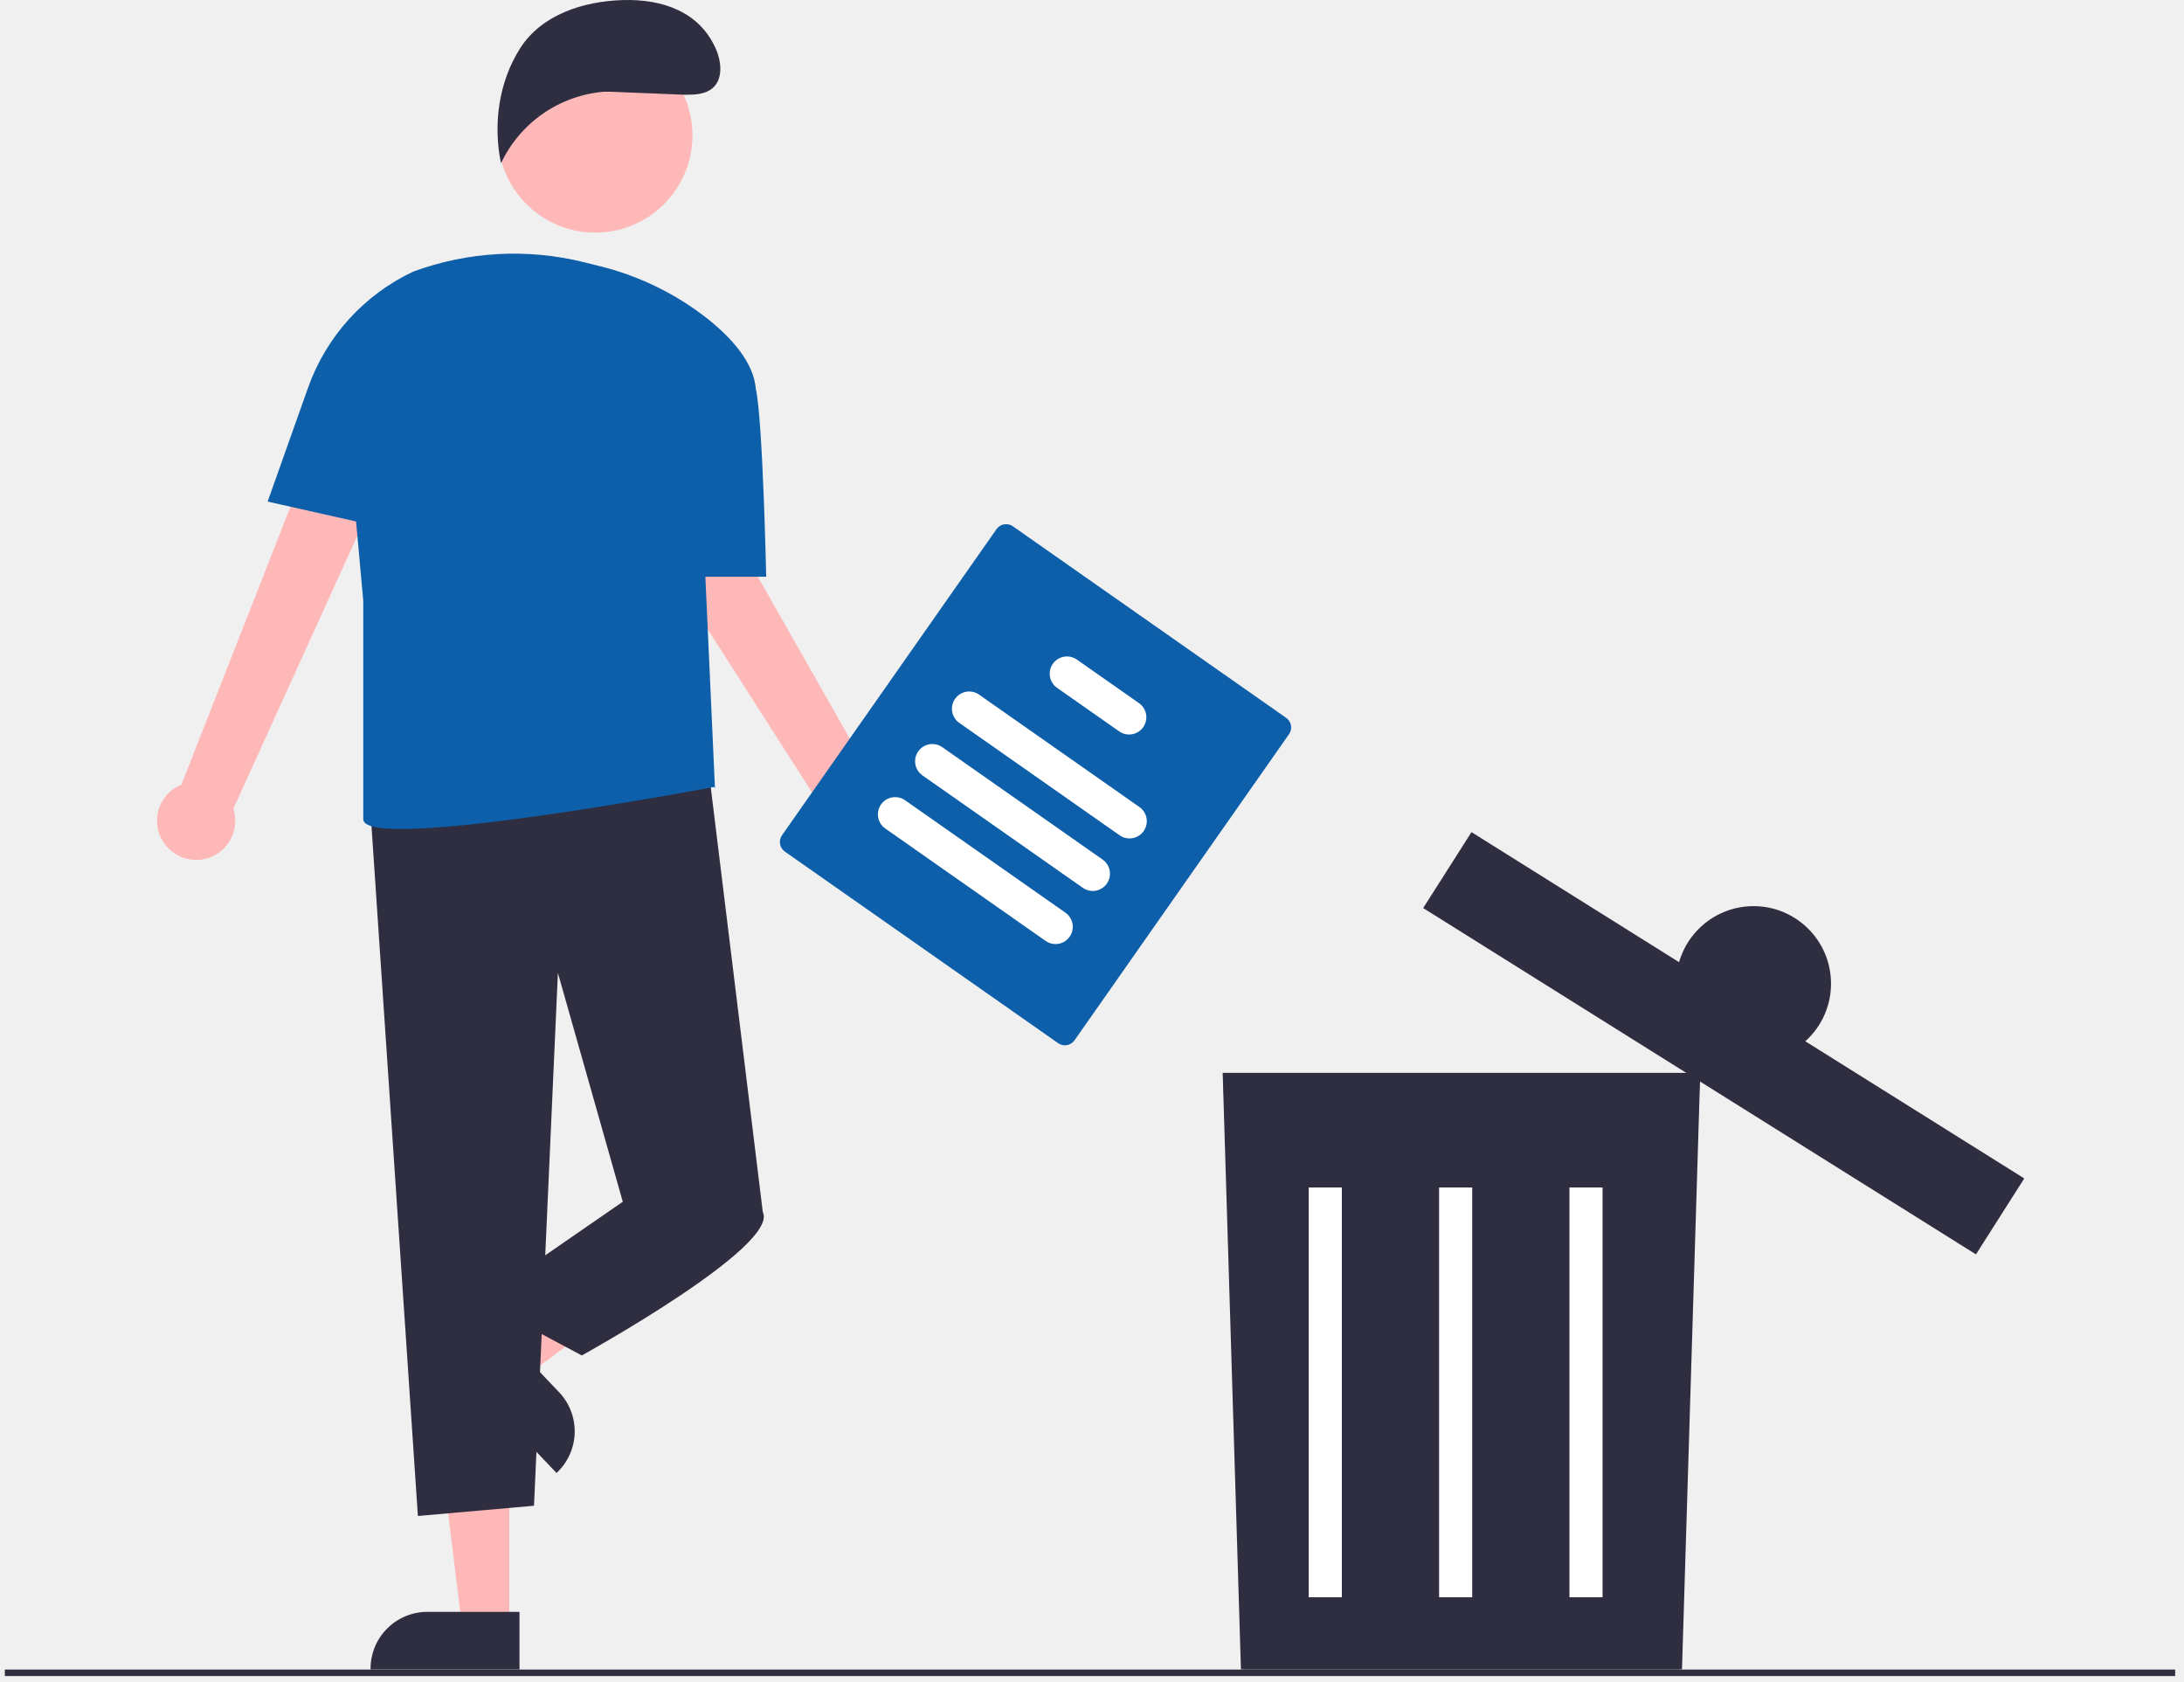
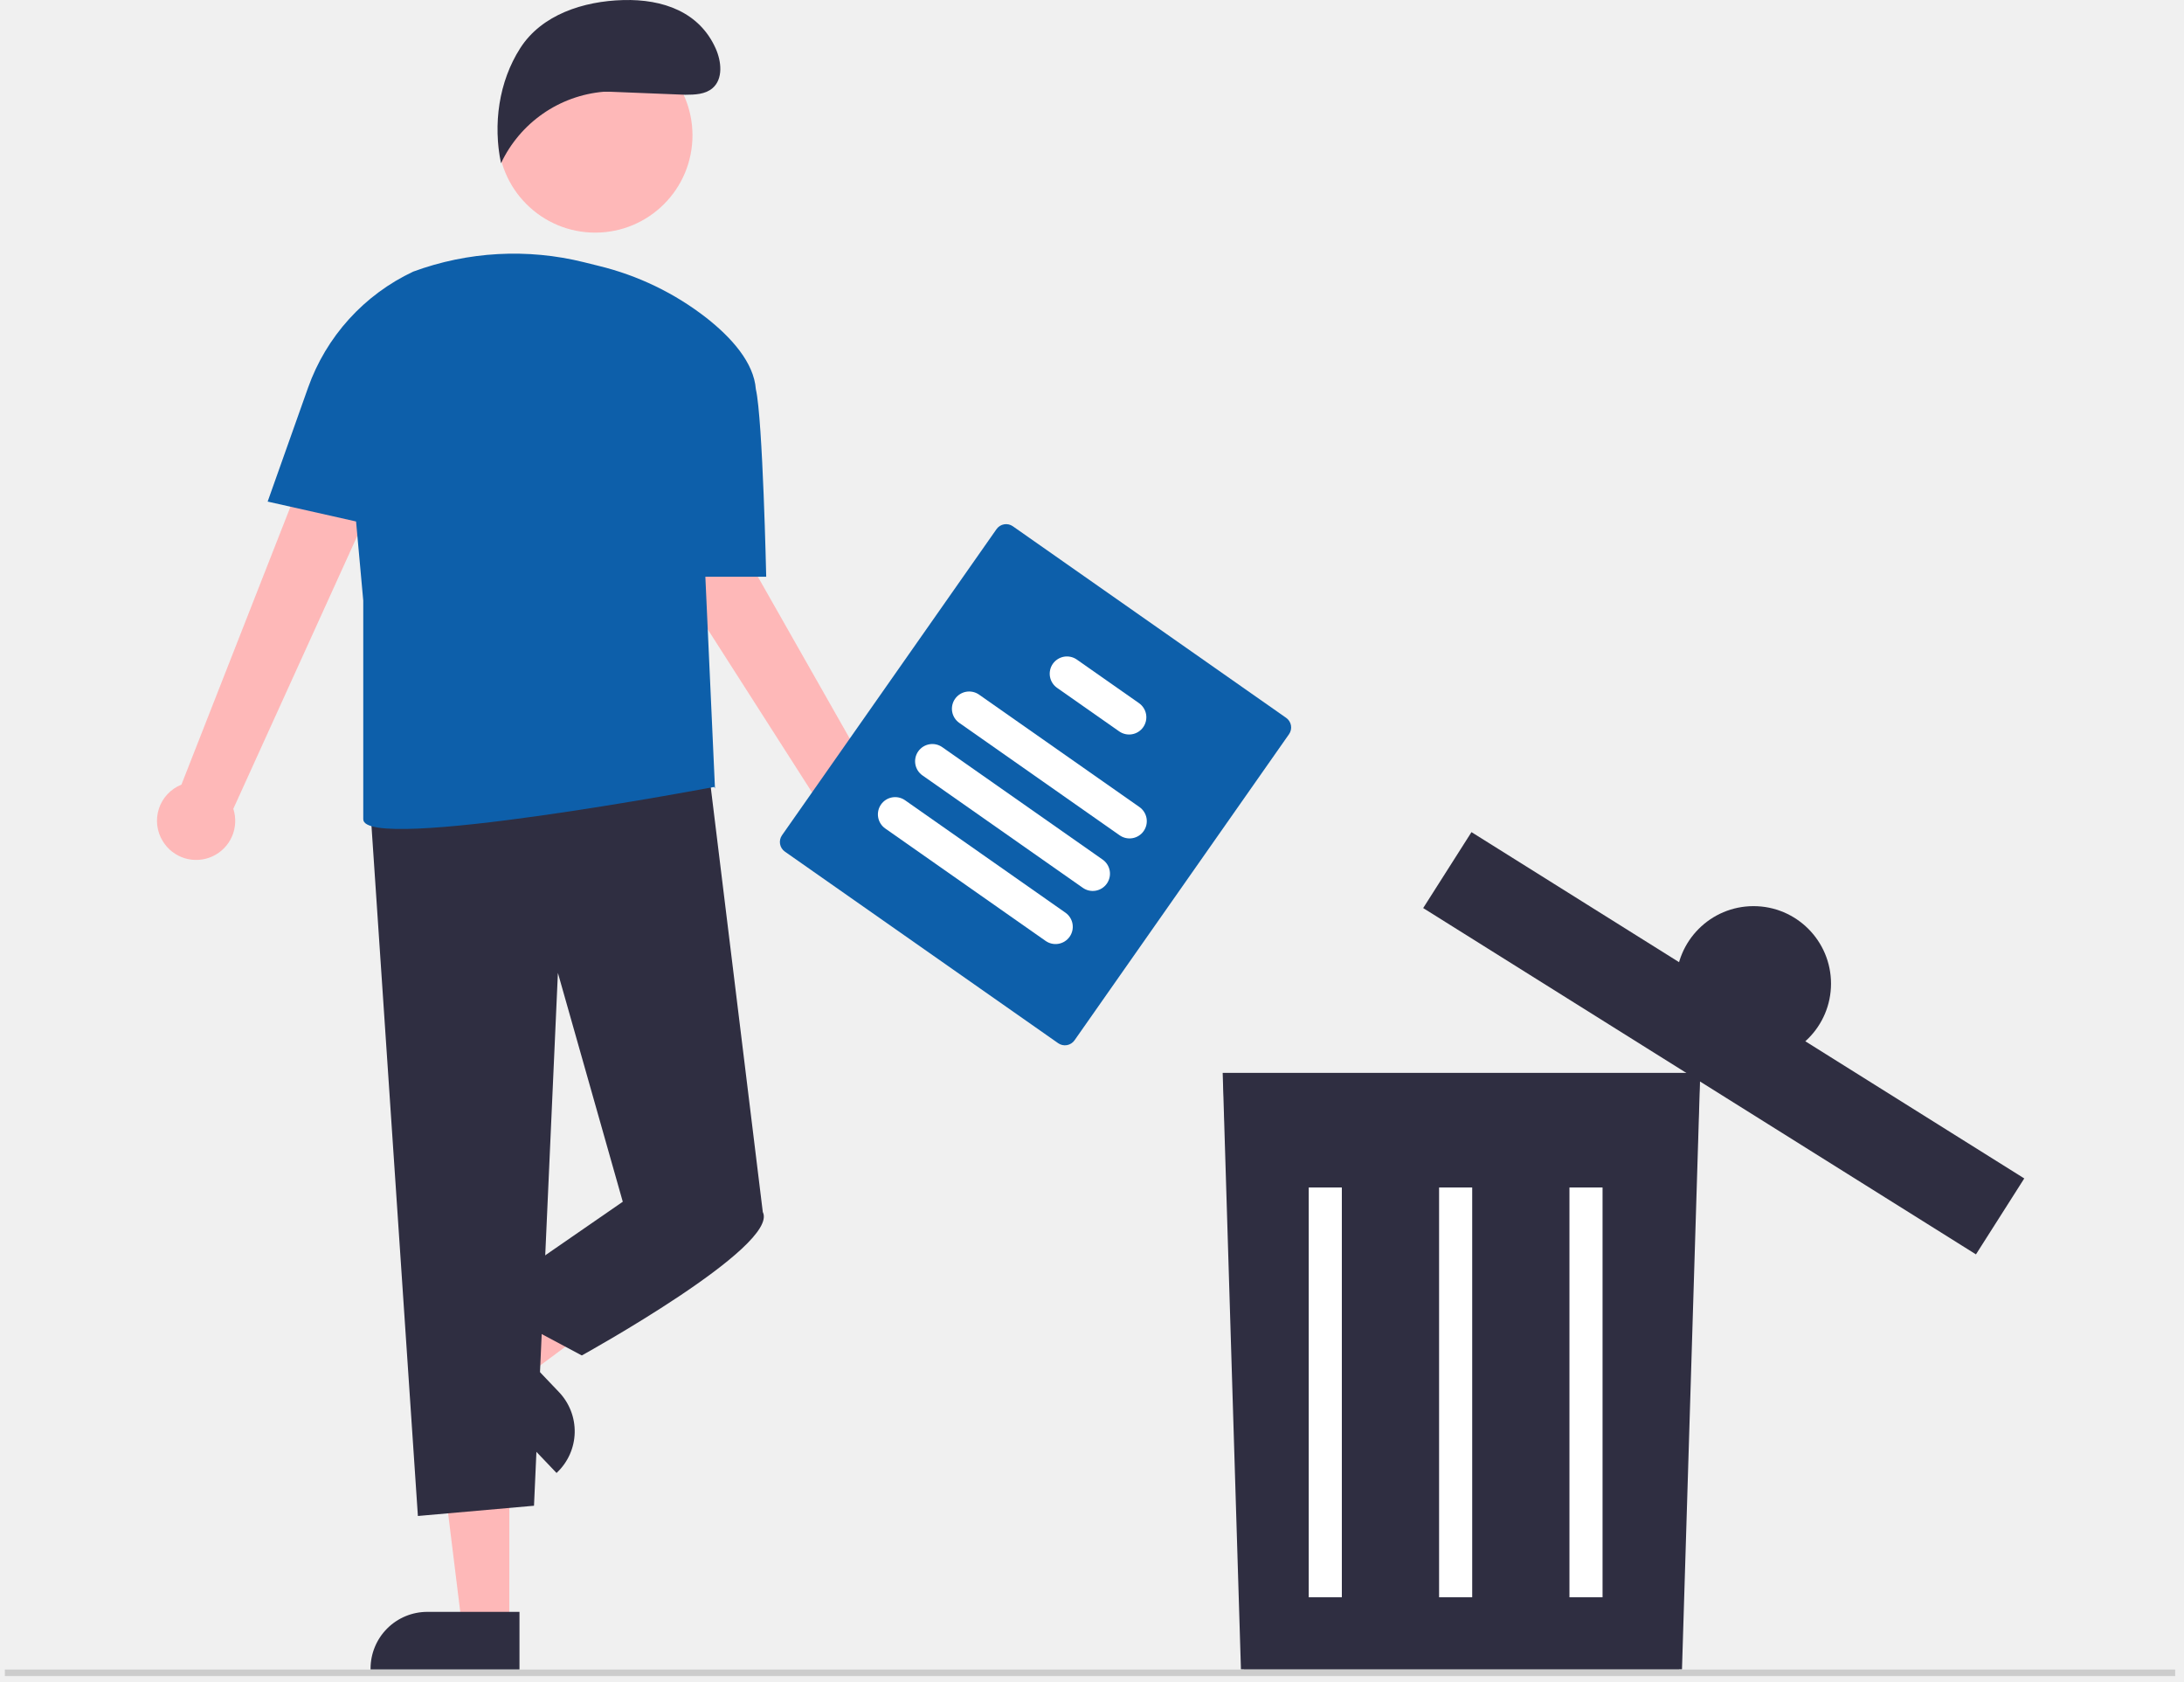
<svg xmlns="http://www.w3.org/2000/svg" width="178" height="137" viewBox="0 0 178 137" fill="none">
  <path d="M136.845 136.016H101.383L101.376 135.818L99.683 87.439H138.544L136.845 136.016ZM101.78 135.605H136.447L138.118 87.85H100.109L101.78 135.605Z" fill="#2F2E41" />
  <path d="M101.624 135.531L100.167 87.925H138.057L136.6 135.531H101.624Z" fill="#2F2E41" stroke="#2F2E41" />
  <path d="M109.362 96.764H106.664V130.156H109.362V96.764Z" fill="white" />
  <path d="M119.987 96.764H117.289V130.156H119.987V96.764Z" fill="white" />
  <path d="M130.611 96.764H127.913V130.156H130.611V96.764Z" fill="white" />
  <path d="M160.912 102.012L160.736 101.902L116.198 74.056L120.062 68.008L120.238 68.118L164.776 95.964L160.912 102.012ZM116.773 73.928L160.783 101.444L164.201 96.092L120.191 68.576L116.773 73.928Z" fill="#2F2E41" />
  <path d="M116.684 73.838L120.084 68.494L164.289 96.183L160.889 101.527L116.684 73.838Z" fill="#2F2E41" stroke="#2F2E41" />
  <circle cx="142.916" cy="80.153" r="6.315" fill="#2F2E41" />
-   <path d="M177.279 136.045H0.395V136.575H177.279V136.045Z" fill="#2F2E41" />
+   <path d="M177.279 136.045H0.395V136.575H177.279V136.045Z" fill="#ccc" />
  <path d="M41.51 132.449H37.648L35.81 117.552H41.511L41.51 132.449Z" fill="#FEB8B8" />
  <path d="M30.201 136.034H42.339V131.345H34.826C33.599 131.345 32.423 131.832 31.556 132.699C30.688 133.567 30.201 134.743 30.201 135.969V136.034Z" fill="#2F2E41" />
  <path d="M40.153 109.365L42.818 112.161L54.871 103.217L50.939 99.09L40.153 109.365Z" fill="#FEB8B8" />
  <path d="M45.563 113.442L40.379 108.003L36.983 111.239L45.359 120.027L45.406 119.982C45.846 119.563 46.198 119.061 46.444 118.506C46.69 117.95 46.824 117.352 46.839 116.745C46.853 116.137 46.748 115.533 46.529 114.967C46.31 114.4 45.982 113.882 45.563 113.442V113.442Z" fill="#2F2E41" />
  <path d="M13.271 68.552C13.027 68.159 12.872 67.716 12.816 67.257C12.761 66.797 12.808 66.331 12.952 65.891C13.097 65.451 13.336 65.048 13.653 64.711C13.97 64.373 14.357 64.109 14.787 63.938L29.951 25.291L35.861 28.831L19.017 65.905C19.257 66.646 19.217 67.451 18.905 68.165C18.592 68.879 18.028 69.454 17.32 69.781C16.612 70.107 15.808 70.162 15.062 69.936C14.316 69.709 13.679 69.217 13.271 68.552Z" fill="#FEB8B8" />
  <path d="M70.827 71.322C70.365 71.289 69.916 71.155 69.511 70.929C69.107 70.704 68.757 70.392 68.485 70.017C68.214 69.641 68.028 69.211 67.942 68.756C67.855 68.301 67.869 67.833 67.983 67.384L45.612 32.413L51.948 29.708L72.059 65.117C72.802 65.357 73.431 65.862 73.826 66.535C74.221 67.208 74.356 68.002 74.204 68.768C74.052 69.534 73.624 70.217 73.001 70.688C72.379 71.159 71.605 71.385 70.827 71.323V71.322Z" fill="#FEB8B8" />
  <path d="M30.1 64.682L34.059 123.532L43.522 122.697L45.47 79.279L50.758 97.926L62.169 98.761L57.652 61.899L30.1 64.682Z" fill="#2F2E41" />
  <path d="M52.428 95.143L50.757 97.926L39.069 105.997L47.419 110.45C47.419 110.45 63.561 101.544 62.169 98.761L52.428 95.143Z" fill="#2F2E41" />
  <path d="M21.814 40.872L25.108 31.59C25.84 29.525 26.976 27.625 28.447 26.002C29.919 24.378 31.698 23.063 33.682 22.131C38.14 20.489 42.989 20.223 47.6 21.369L48.799 21.667C51.995 22.442 54.99 23.888 57.584 25.91C59.614 27.51 61.44 29.536 61.603 31.715C61.603 31.72 61.605 31.725 61.607 31.729C62.169 34.193 62.447 46.995 62.447 46.995H57.488L58.272 64.251L58.209 64.126C58.209 64.126 29.606 69.539 29.606 66.756V48.943L29.02 42.493L21.814 40.872Z" fill="#0D5FAA" />
  <path d="M48.511 18.956C52.889 18.956 56.438 15.408 56.438 11.03C56.438 6.652 52.889 3.104 48.511 3.104C44.134 3.104 40.585 6.652 40.585 11.03C40.585 15.408 44.134 18.956 48.511 18.956Z" fill="#FEB8B8" />
  <path d="M49.699 7.475L55.854 7.722C56.628 7.72 57.474 7.692 58.063 7.192C58.952 6.436 58.803 5.01 58.327 3.945C57.001 0.98 54.044 -0.082 50.796 0.005C47.548 0.092 44.145 1.193 42.396 3.93C40.647 6.667 40.174 10.123 40.833 13.303C41.595 11.686 42.767 10.297 44.233 9.274C45.699 8.252 47.408 7.632 49.189 7.477L49.699 7.475Z" fill="#2F2E41" />
  <path d="M86.244 85.007L63.968 69.394C63.761 69.248 63.62 69.027 63.576 68.777C63.532 68.528 63.589 68.272 63.734 68.064L81.218 43.117C81.364 42.91 81.586 42.769 81.835 42.725C82.084 42.681 82.341 42.738 82.548 42.883L104.825 58.495C105.032 58.641 105.173 58.863 105.217 59.112C105.26 59.361 105.204 59.618 105.059 59.825L87.575 84.772C87.429 84.979 87.207 85.12 86.958 85.164C86.709 85.208 86.452 85.152 86.244 85.007Z" fill="#0D5FAA" />
  <path d="M91.254 68.066L78.182 58.904C78.031 58.798 77.902 58.664 77.803 58.508C77.704 58.352 77.636 58.179 77.604 57.997C77.572 57.815 77.576 57.629 77.617 57.449C77.656 57.268 77.732 57.098 77.838 56.947C77.944 56.795 78.078 56.667 78.234 56.568C78.39 56.468 78.563 56.401 78.745 56.369C78.927 56.337 79.113 56.341 79.293 56.381C79.474 56.421 79.644 56.496 79.796 56.602L92.867 65.763C93.172 65.978 93.38 66.304 93.445 66.671C93.509 67.038 93.425 67.416 93.211 67.721C92.998 68.027 92.671 68.234 92.304 68.299C91.937 68.364 91.559 68.28 91.254 68.066Z" fill="white" />
  <path d="M88.254 72.346L75.182 63.185C75.031 63.079 74.902 62.944 74.802 62.789C74.703 62.633 74.635 62.459 74.603 62.277C74.571 62.095 74.575 61.909 74.615 61.729C74.655 61.548 74.731 61.378 74.837 61.226C74.943 61.075 75.077 60.946 75.233 60.847C75.389 60.748 75.563 60.681 75.745 60.649C75.927 60.617 76.113 60.621 76.293 60.661C76.474 60.701 76.644 60.777 76.796 60.883L89.867 70.044C90.172 70.258 90.379 70.585 90.444 70.951C90.508 71.319 90.424 71.696 90.21 72.001C89.997 72.306 89.67 72.514 89.303 72.579C88.936 72.644 88.559 72.56 88.254 72.346Z" fill="white" />
  <path d="M85.221 76.673L72.15 67.511C71.999 67.406 71.87 67.271 71.771 67.115C71.671 66.959 71.604 66.786 71.572 66.604C71.54 66.422 71.544 66.236 71.584 66.055C71.624 65.875 71.699 65.705 71.805 65.554C71.911 65.402 72.046 65.274 72.202 65.174C72.357 65.075 72.531 65.008 72.713 64.976C72.895 64.944 73.081 64.948 73.261 64.988C73.442 65.028 73.612 65.103 73.763 65.209L86.835 74.371C87.14 74.585 87.348 74.911 87.412 75.278C87.477 75.645 87.393 76.023 87.179 76.328C86.965 76.634 86.639 76.841 86.272 76.906C85.904 76.971 85.527 76.887 85.221 76.673V76.673Z" fill="white" />
  <path d="M91.217 59.598L86.154 56.05C86.002 55.944 85.873 55.809 85.774 55.653C85.675 55.498 85.607 55.324 85.575 55.142C85.543 54.96 85.547 54.774 85.587 54.593C85.627 54.413 85.702 54.242 85.808 54.091C85.914 53.94 86.049 53.811 86.205 53.712C86.361 53.613 86.535 53.545 86.716 53.513C86.898 53.481 87.085 53.486 87.265 53.526C87.445 53.566 87.616 53.641 87.767 53.747L92.83 57.296C93.135 57.51 93.343 57.836 93.408 58.203C93.472 58.571 93.388 58.948 93.174 59.254C92.961 59.559 92.634 59.767 92.267 59.831C91.9 59.896 91.522 59.812 91.217 59.598Z" fill="white" />
</svg>
